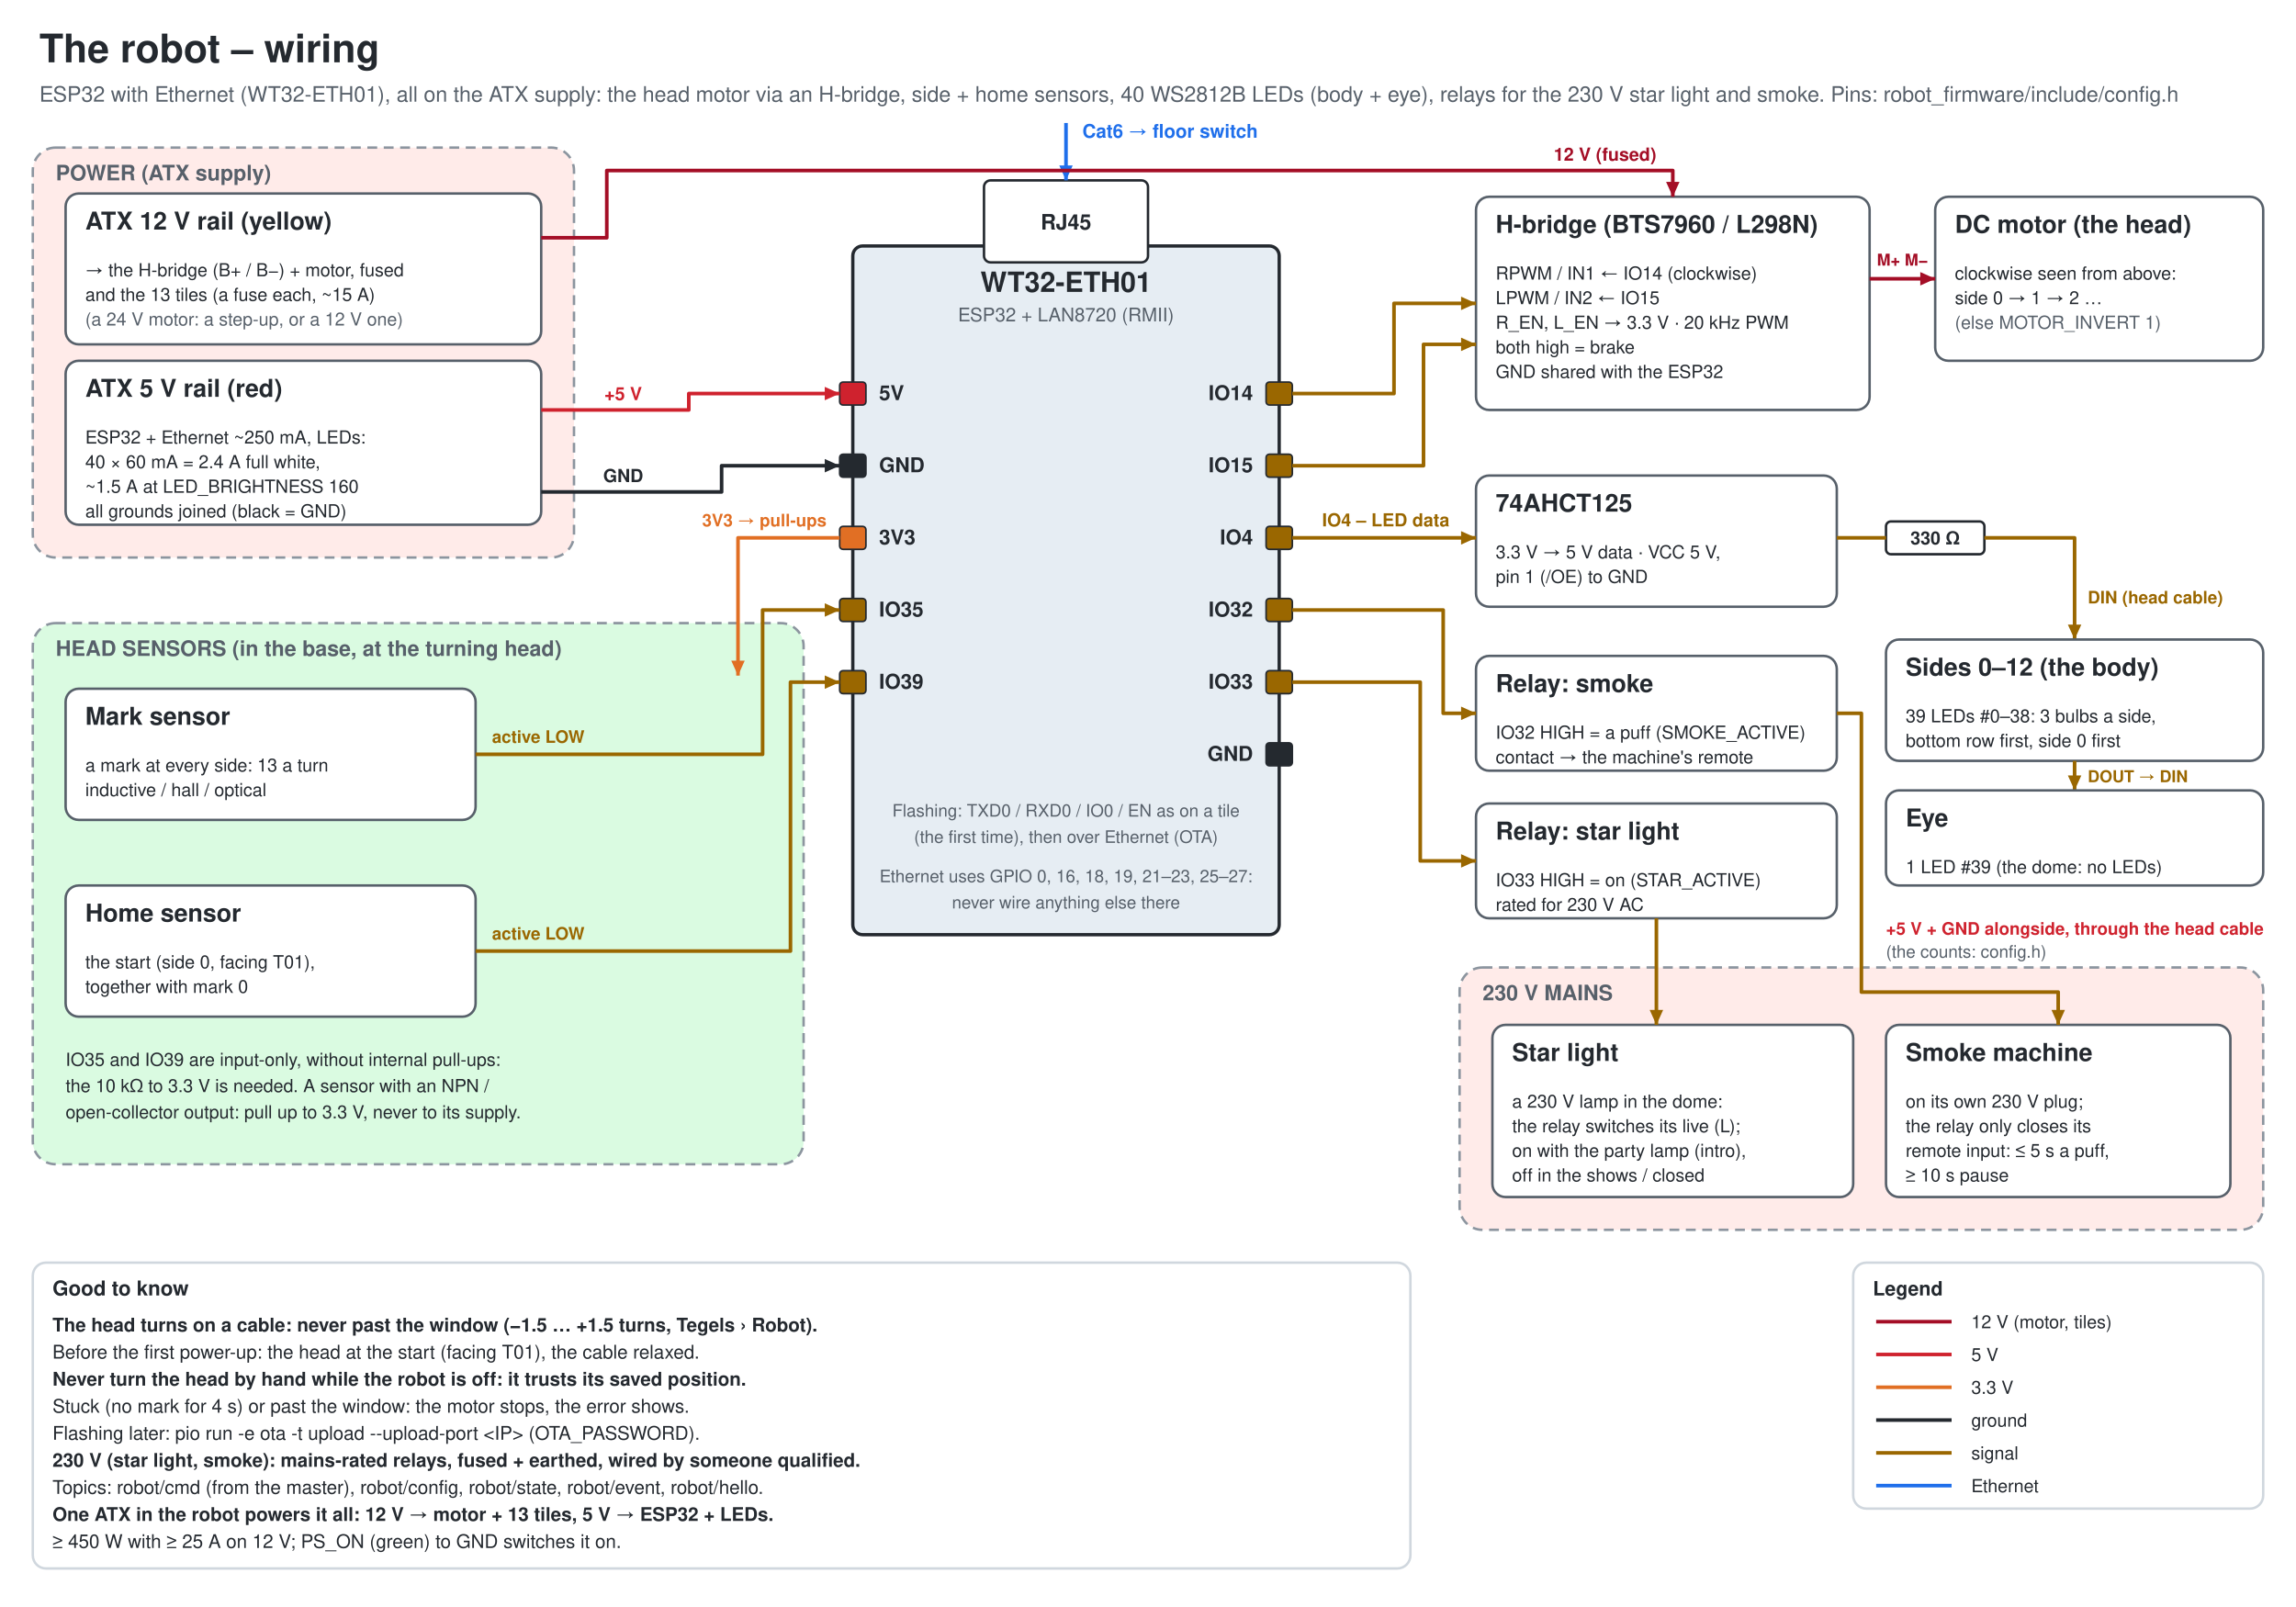
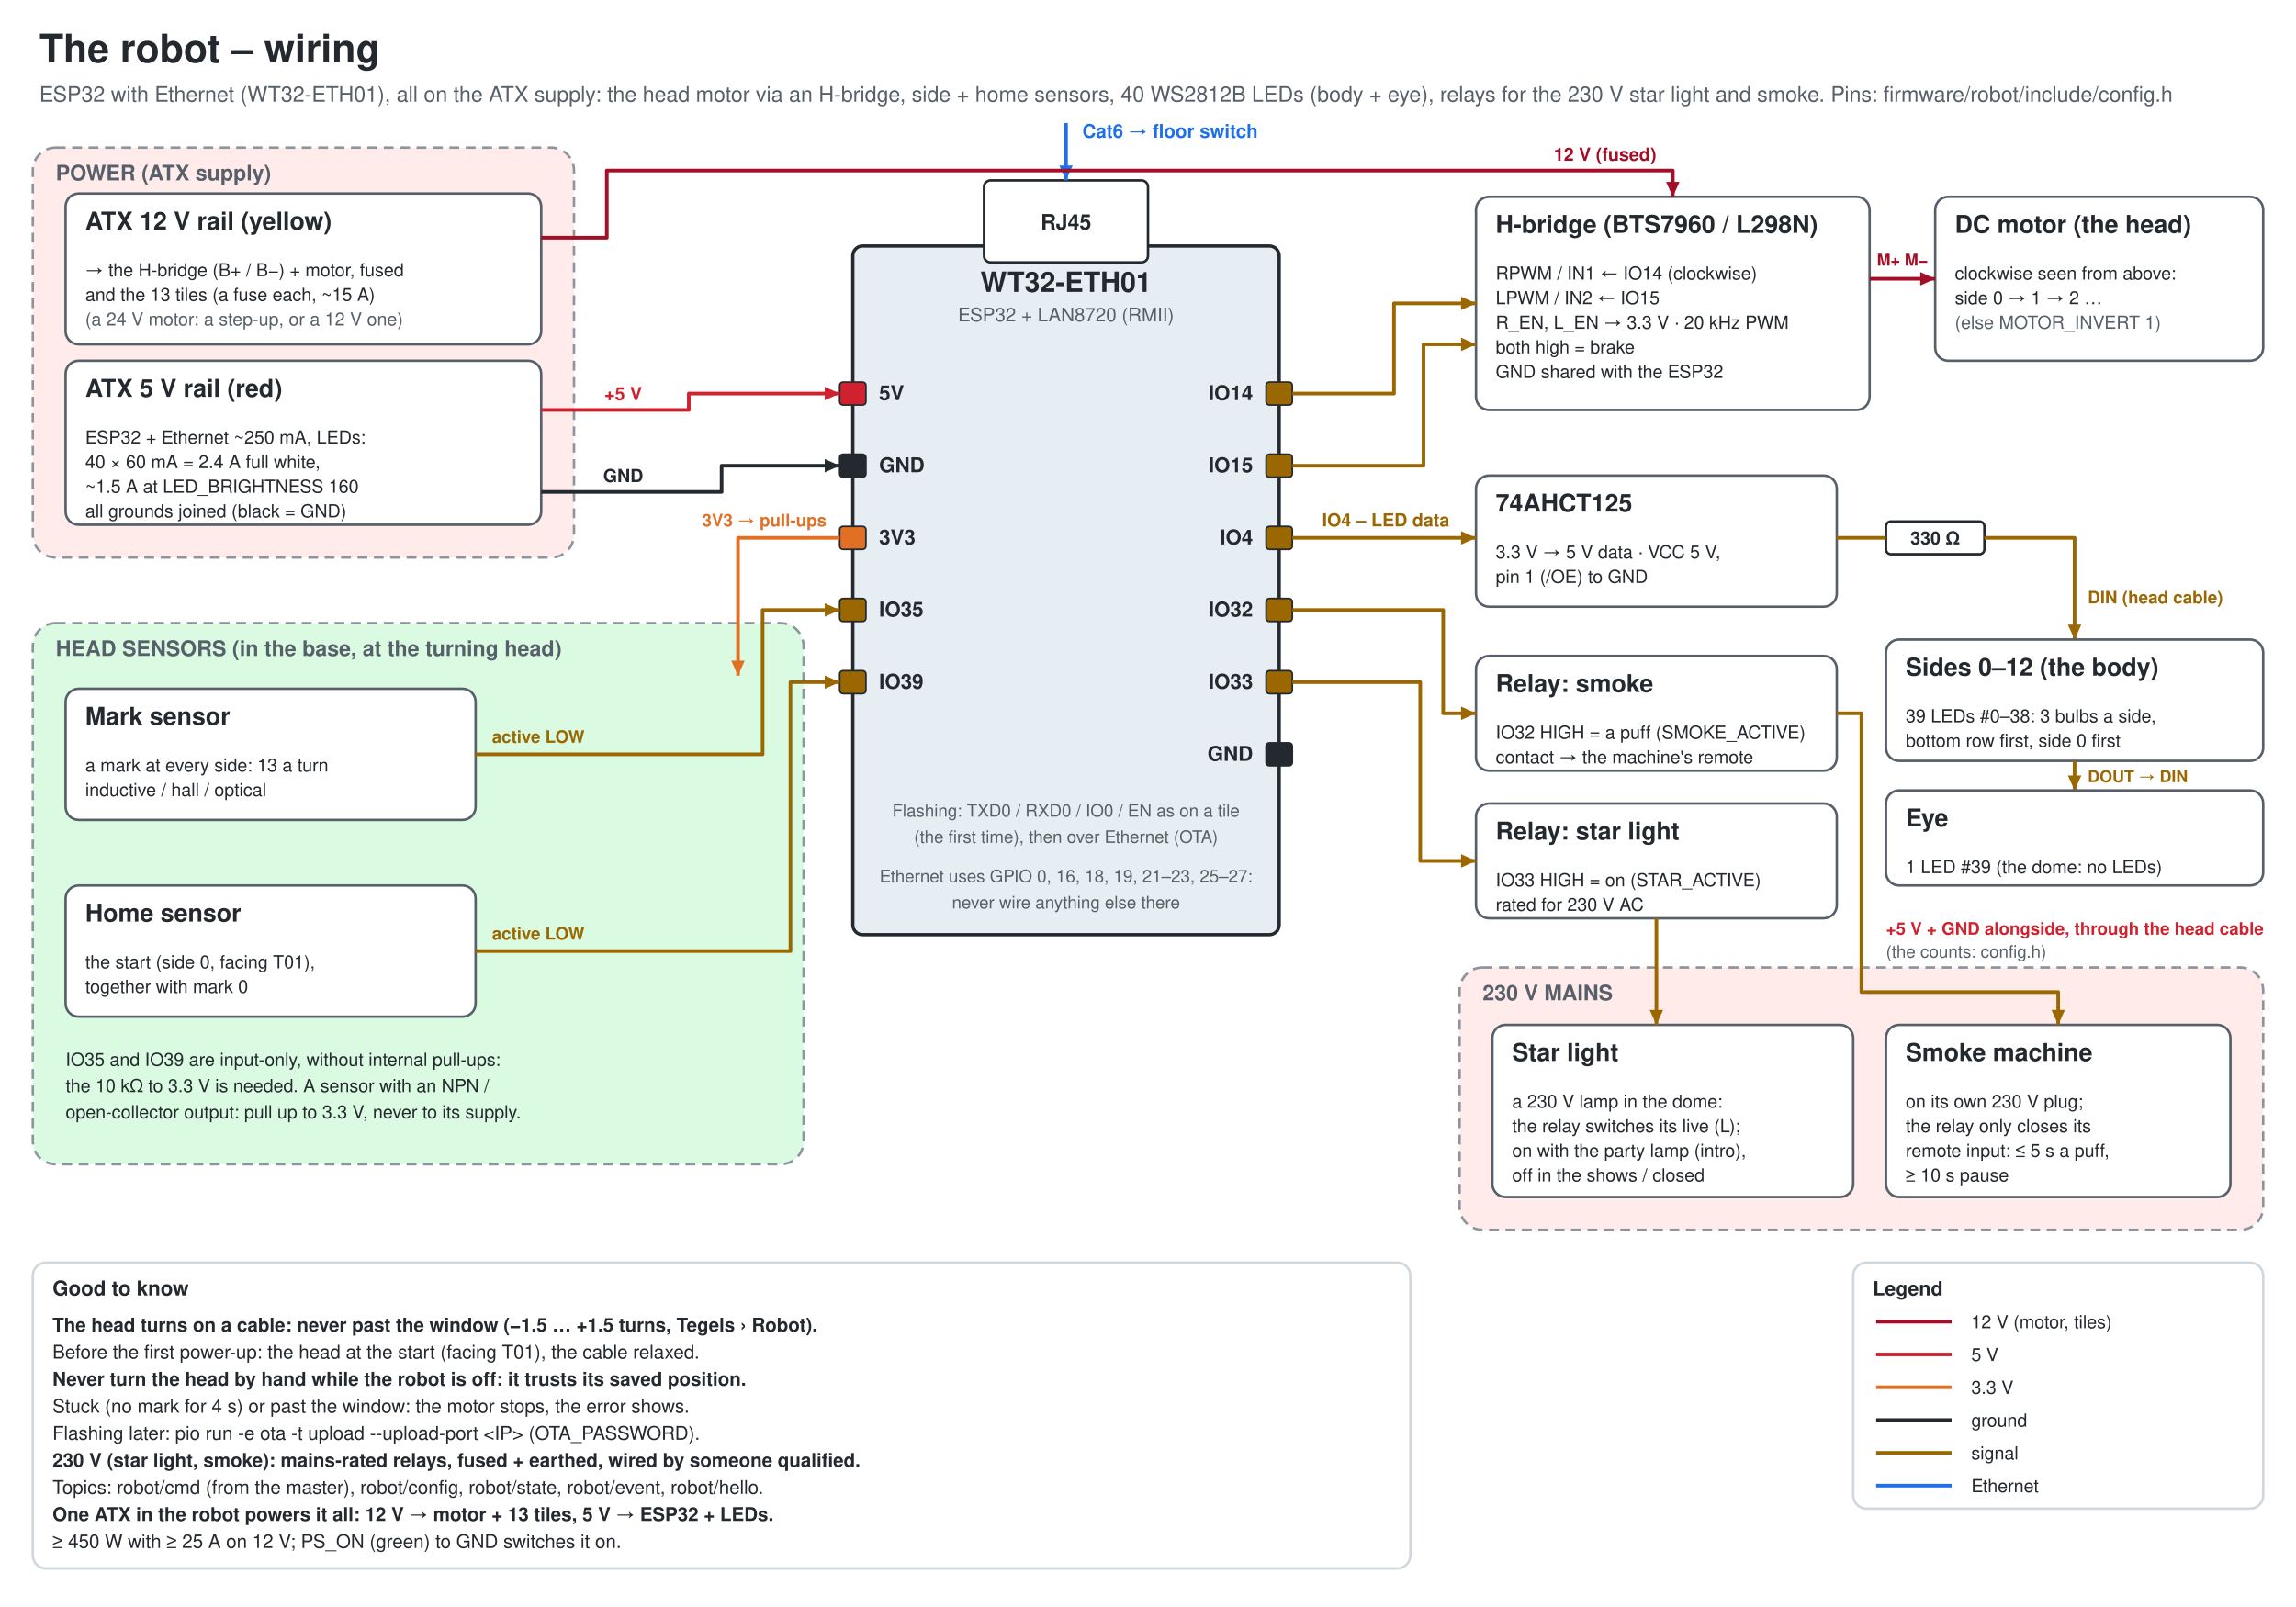
<svg xmlns="http://www.w3.org/2000/svg" width="1400" height="980" viewBox="0 0 1400 980" font-family="Helvetica, Arial, sans-serif">
  <rect width="100%" height="100%" fill="#ffffff" />
  <text x="24" y="38" font-size="24" text-anchor="start" font-weight="700" fill="#24292f">The robot – wiring</text>
-   <text x="24" y="62" font-size="13" text-anchor="start" font-weight="400" fill="#57606a">ESP32 with Ethernet (WT32-ETH01), all on the ATX supply: the head motor via an H-bridge, side + home sensors, 40 WS2812B LEDs (body + eye), relays for the 230 V star light and smoke. Pins: robot_firmware/include/config.h</text>
+   <text x="24" y="62" font-size="13" text-anchor="start" font-weight="400" fill="#57606a">ESP32 with Ethernet (WT32-ETH01), all on the ATX supply: the head motor via an H-bridge, side + home sensors, 40 WS2812B LEDs (body + eye), relays for the 230 V star light and smoke. Pins: firmware/robot/include/config.h</text>
  <rect x="20" y="90" width="330" height="250" rx="14" fill="#ffebe9" stroke="#8c959f" stroke-width="1.5" stroke-dasharray="6 4" />
  <text x="34" y="110" font-size="13" text-anchor="start" font-weight="700" fill="#57606a">POWER  (ATX supply)</text>
  <rect x="40" y="118" width="290" height="92" rx="8" fill="#ffffff" stroke="#57606a" stroke-width="1.5" />
  <text x="52" y="140" font-size="15" text-anchor="start" font-weight="700" fill="#24292f">ATX 12 V rail (yellow)</text>
  <text x="52" y="168.5" font-size="11" text-anchor="start" font-weight="400" fill="#24292f">→ the H-bridge (B+ / B−) + motor, fused</text>
  <text x="52" y="183.5" font-size="11" text-anchor="start" font-weight="400" fill="#24292f">and the 13 tiles (a fuse each, ~15 A)</text>
  <text x="52" y="198.5" font-size="11" text-anchor="start" font-weight="400" fill="#57606a">(a 24 V motor: a step-up, or a 12 V one)</text>
  <rect x="40" y="220" width="290" height="100" rx="8" fill="#ffffff" stroke="#57606a" stroke-width="1.5" />
  <text x="52" y="242" font-size="15" text-anchor="start" font-weight="700" fill="#24292f">ATX 5 V rail (red)</text>
  <text x="52" y="270.5" font-size="11" text-anchor="start" font-weight="400" fill="#24292f">ESP32 + Ethernet ~250 mA, LEDs:</text>
  <text x="52" y="285.5" font-size="11" text-anchor="start" font-weight="400" fill="#24292f">40 × 60 mA = 2.4 A full white,</text>
  <text x="52" y="300.5" font-size="11" text-anchor="start" font-weight="400" fill="#24292f">~1.5 A at LED_BRIGHTNESS 160</text>
  <text x="52" y="315.5" font-size="11" text-anchor="start" font-weight="400" fill="#24292f">all grounds joined (black = GND)</text>
  <rect x="520" y="150" width="260" height="420" rx="6" fill="#e6edf3" stroke="#24292f" stroke-width="2" />
  <text x="650.0" y="178" font-size="17" text-anchor="middle" font-weight="700" fill="#24292f">WT32-ETH01</text>
  <text x="650.0" y="196" font-size="11.5" text-anchor="middle" font-weight="400" fill="#57606a">ESP32 + LAN8720 (RMII)</text>
  <rect x="600" y="110" width="100" height="50" rx="4" fill="#ffffff" stroke="#24292f" stroke-width="1.5" />
  <text x="650" y="140" font-size="13" text-anchor="middle" font-weight="700" fill="#24292f">RJ45</text>
  <rect x="512" y="233" width="16" height="14" rx="2" fill="#cf222e" stroke="#24292f" stroke-width="1" />
  <text x="536" y="244" font-size="12.5" text-anchor="start" font-weight="700" fill="#24292f">5V</text>
  <rect x="512" y="277" width="16" height="14" rx="2" fill="#24292f" stroke="#24292f" stroke-width="1" />
  <text x="536" y="288" font-size="12.5" text-anchor="start" font-weight="700" fill="#24292f">GND</text>
  <rect x="512" y="321" width="16" height="14" rx="2" fill="#e16f24" stroke="#24292f" stroke-width="1" />
  <text x="536" y="332" font-size="12.5" text-anchor="start" font-weight="700" fill="#24292f">3V3</text>
  <rect x="512" y="365" width="16" height="14" rx="2" fill="#9a6700" stroke="#24292f" stroke-width="1" />
  <text x="536" y="376" font-size="12.5" text-anchor="start" font-weight="700" fill="#24292f">IO35</text>
  <rect x="512" y="409" width="16" height="14" rx="2" fill="#9a6700" stroke="#24292f" stroke-width="1" />
  <text x="536" y="420" font-size="12.5" text-anchor="start" font-weight="700" fill="#24292f">IO39</text>
  <rect x="772" y="233" width="16" height="14" rx="2" fill="#9a6700" stroke="#24292f" stroke-width="1" />
  <text x="764" y="244" font-size="12.5" text-anchor="end" font-weight="700" fill="#24292f">IO14</text>
  <rect x="772" y="277" width="16" height="14" rx="2" fill="#9a6700" stroke="#24292f" stroke-width="1" />
  <text x="764" y="288" font-size="12.5" text-anchor="end" font-weight="700" fill="#24292f">IO15</text>
  <rect x="772" y="321" width="16" height="14" rx="2" fill="#9a6700" stroke="#24292f" stroke-width="1" />
  <text x="764" y="332" font-size="12.5" text-anchor="end" font-weight="700" fill="#24292f">IO4</text>
  <rect x="772" y="365" width="16" height="14" rx="2" fill="#9a6700" stroke="#24292f" stroke-width="1" />
  <text x="764" y="376" font-size="12.5" text-anchor="end" font-weight="700" fill="#24292f">IO32</text>
  <rect x="772" y="409" width="16" height="14" rx="2" fill="#9a6700" stroke="#24292f" stroke-width="1" />
  <text x="764" y="420" font-size="12.5" text-anchor="end" font-weight="700" fill="#24292f">IO33</text>
  <rect x="772" y="453" width="16" height="14" rx="2" fill="#24292f" stroke="#24292f" stroke-width="1" />
  <text x="764" y="464" font-size="12.5" text-anchor="end" font-weight="700" fill="#24292f">GND</text>
  <text x="650.0" y="498" font-size="10.5" text-anchor="middle" font-weight="400" fill="#57606a">Flashing: TXD0 / RXD0 / IO0 / EN as on a tile</text>
  <text x="650.0" y="514" font-size="10.5" text-anchor="middle" font-weight="400" fill="#57606a">(the first time), then over Ethernet (OTA)</text>
  <text x="650.0" y="538" font-size="10.5" text-anchor="middle" font-weight="400" fill="#57606a">Ethernet uses GPIO 0, 16, 18, 19, 21–23, 25–27:</text>
  <text x="650.0" y="554" font-size="10.5" text-anchor="middle" font-weight="400" fill="#57606a">never wire anything else there</text>
  <polyline points="650,110 650,75" fill="none" stroke="#1f6feb" stroke-width="2.2" stroke-linejoin="round" />
  <polygon points="650.0,110.0 645.9,100.9 654.1,100.9" fill="#1f6feb" />
  <text x="660" y="84" font-size="11.5" text-anchor="start" font-weight="700" fill="#1f6feb">Cat6 → floor switch</text>
  <polyline points="330,250 420,250 420,240 512,240" fill="none" stroke="#cf222e" stroke-width="2.2" stroke-linejoin="round" />
  <polygon points="512.0,240.0 502.9,244.1 502.9,235.9" fill="#cf222e" />
  <polyline points="330,300 440,300 440,284 512,284" fill="none" stroke="#24292f" stroke-width="2.2" stroke-linejoin="round" />
  <polygon points="512.0,284.0 502.9,288.1 502.9,279.9" fill="#24292f" />
  <text x="380" y="244" font-size="11" text-anchor="middle" font-weight="700" fill="#cf222e">+5 V</text>
  <text x="380" y="294" font-size="11" text-anchor="middle" font-weight="700" fill="#24292f">GND</text>
  <rect x="900" y="120" width="240" height="130" rx="8" fill="#ffffff" stroke="#57606a" stroke-width="1.5" />
  <text x="912" y="142" font-size="15" text-anchor="start" font-weight="700" fill="#24292f">H-bridge (BTS7960 / L298N)</text>
  <text x="912" y="170.5" font-size="11" text-anchor="start" font-weight="400" fill="#24292f">RPWM / IN1 ← IO14 (clockwise)</text>
  <text x="912" y="185.5" font-size="11" text-anchor="start" font-weight="400" fill="#24292f">LPWM / IN2 ← IO15</text>
  <text x="912" y="200.5" font-size="11" text-anchor="start" font-weight="400" fill="#24292f">R_EN, L_EN → 3.3 V · 20 kHz PWM</text>
  <text x="912" y="215.5" font-size="11" text-anchor="start" font-weight="400" fill="#24292f">both high = brake</text>
  <text x="912" y="230.5" font-size="11" text-anchor="start" font-weight="400" fill="#24292f">GND shared with the ESP32</text>
  <polyline points="330,145 370,145 370,104 1020,104 1020,120" fill="none" stroke="#a40e26" stroke-width="2.2" stroke-linejoin="round" />
  <polygon points="1020.0,120.0 1015.9,110.9 1024.1,110.9" fill="#a40e26" />
  <text x="1010" y="98" font-size="11" text-anchor="end" font-weight="700" fill="#a40e26">12 V (fused)</text>
  <polyline points="788,240 850,240 850,185 900,185" fill="none" stroke="#9a6700" stroke-width="2.2" stroke-linejoin="round" />
  <polygon points="900.0,185.0 890.9,189.1 890.9,180.9" fill="#9a6700" />
  <polyline points="788,284 868,284 868,210 900,210" fill="none" stroke="#9a6700" stroke-width="2.2" stroke-linejoin="round" />
  <polygon points="900.0,210.0 890.9,214.1 890.9,205.9" fill="#9a6700" />
  <rect x="1180" y="120" width="200" height="100" rx="8" fill="#ffffff" stroke="#57606a" stroke-width="1.5" />
  <text x="1192" y="142" font-size="15" text-anchor="start" font-weight="700" fill="#24292f">DC motor (the head)</text>
  <text x="1192" y="170.5" font-size="11" text-anchor="start" font-weight="400" fill="#24292f">clockwise seen from above:</text>
  <text x="1192" y="185.5" font-size="11" text-anchor="start" font-weight="400" fill="#24292f">side 0 → 1 → 2 …</text>
  <text x="1192" y="200.5" font-size="11" text-anchor="start" font-weight="400" fill="#57606a">(else MOTOR_INVERT 1)</text>
  <polyline points="1140,170 1180,170" fill="none" stroke="#a40e26" stroke-width="2.2" stroke-linejoin="round" />
  <polygon points="1180.0,170.0 1170.9,174.1 1170.9,165.9" fill="#a40e26" />
  <text x="1160" y="162" font-size="10" text-anchor="middle" font-weight="700" fill="#a40e26">M+ M−</text>
  <rect x="900" y="290" width="220" height="80" rx="8" fill="#ffffff" stroke="#57606a" stroke-width="1.5" />
  <text x="912" y="312" font-size="15" text-anchor="start" font-weight="700" fill="#24292f">74AHCT125</text>
  <text x="912" y="340.5" font-size="11" text-anchor="start" font-weight="400" fill="#24292f">3.3 V → 5 V data · VCC 5 V,</text>
  <text x="912" y="355.5" font-size="11" text-anchor="start" font-weight="400" fill="#24292f">pin 1 (/OE) to GND</text>
  <polyline points="788,328 900,328" fill="none" stroke="#9a6700" stroke-width="2.2" stroke-linejoin="round" />
  <polygon points="900.0,328.0 890.9,332.1 890.9,323.9" fill="#9a6700" />
  <text x="845" y="321" font-size="11" text-anchor="middle" font-weight="600" fill="#9a6700" stroke="#ffffff" stroke-width="4" stroke-linejoin="round" paint-order="stroke">IO4 – LED data</text>
  <rect x="1150" y="318" width="60" height="20" rx="3" fill="#ffffff" stroke="#24292f" stroke-width="1.5" />
  <text x="1180" y="332" font-size="11" text-anchor="middle" font-weight="700" fill="#24292f">330 Ω</text>
  <polyline points="1120,328 1150,328" fill="none" stroke="#9a6700" stroke-width="2.2" stroke-linejoin="round" />
  <polyline points="1210,328 1265,328 1265,390" fill="none" stroke="#9a6700" stroke-width="2.2" stroke-linejoin="round" />
  <polygon points="1265.0,390.0 1260.9,380.9 1269.1,380.9" fill="#9a6700" />
  <text x="1273" y="368" font-size="10.5" text-anchor="start" font-weight="700" fill="#9a6700">DIN (head cable)</text>
  <rect x="1150" y="390" width="230" height="74" rx="8" fill="#ffffff" stroke="#57606a" stroke-width="1.5" />
  <text x="1162" y="412" font-size="15" text-anchor="start" font-weight="700" fill="#24292f">Sides 0–12  (the body)</text>
  <text x="1162" y="440.5" font-size="11" text-anchor="start" font-weight="400" fill="#24292f">39 LEDs  #0–38: 3 bulbs a side,</text>
  <text x="1162" y="455.5" font-size="11" text-anchor="start" font-weight="400" fill="#24292f">bottom row first, side 0 first</text>
  <polyline points="1265,464 1265,482" fill="none" stroke="#9a6700" stroke-width="2.2" stroke-linejoin="round" />
  <polygon points="1265.0,482.0 1260.9,472.9 1269.1,472.9" fill="#9a6700" />
  <text x="1273" y="477" font-size="10" text-anchor="start" font-weight="600" fill="#9a6700">DOUT → DIN</text>
  <rect x="1150" y="482" width="230" height="58" rx="8" fill="#ffffff" stroke="#57606a" stroke-width="1.5" />
  <text x="1162" y="504" font-size="15" text-anchor="start" font-weight="700" fill="#24292f">Eye</text>
  <text x="1162" y="532.5" font-size="11" text-anchor="start" font-weight="400" fill="#24292f">1 LED  #39  (the dome: no LEDs)</text>
  <text x="1150" y="570" font-size="10.5" text-anchor="start" font-weight="700" fill="#cf222e">+5 V + GND alongside, through the head cable</text>
  <text x="1150" y="584" font-size="10.5" text-anchor="start" font-weight="400" fill="#57606a">(the counts: config.h)</text>
  <rect x="900" y="400" width="220" height="70" rx="8" fill="#ffffff" stroke="#57606a" stroke-width="1.5" />
  <text x="912" y="422" font-size="15" text-anchor="start" font-weight="700" fill="#24292f">Relay: smoke</text>
  <text x="912" y="450.5" font-size="11" text-anchor="start" font-weight="400" fill="#24292f">IO32 HIGH = a puff (SMOKE_ACTIVE)</text>
  <text x="912" y="465.5" font-size="11" text-anchor="start" font-weight="400" fill="#24292f">contact → the machine's remote</text>
  <polyline points="788,372 880,372 880,435 900,435" fill="none" stroke="#9a6700" stroke-width="2.2" stroke-linejoin="round" />
  <polygon points="900.0,435.0 890.9,439.1 890.9,430.9" fill="#9a6700" />
  <rect x="900" y="490" width="220" height="70" rx="8" fill="#ffffff" stroke="#57606a" stroke-width="1.5" />
  <text x="912" y="512" font-size="15" text-anchor="start" font-weight="700" fill="#24292f">Relay: star light</text>
  <text x="912" y="540.5" font-size="11" text-anchor="start" font-weight="400" fill="#24292f">IO33 HIGH = on (STAR_ACTIVE)</text>
  <text x="912" y="555.5" font-size="11" text-anchor="start" font-weight="400" fill="#24292f">rated for 230 V AC</text>
  <polyline points="788,416 866,416 866,525 900,525" fill="none" stroke="#9a6700" stroke-width="2.2" stroke-linejoin="round" />
  <polygon points="900.0,525.0 890.9,529.1 890.9,520.9" fill="#9a6700" />
  <rect x="890" y="590" width="490" height="160" rx="14" fill="#ffebe9" stroke="#8c959f" stroke-width="1.5" stroke-dasharray="6 4" />
  <text x="904" y="610" font-size="13" text-anchor="start" font-weight="700" fill="#57606a">230 V MAINS</text>
  <rect x="910" y="625" width="220" height="105" rx="8" fill="#ffffff" stroke="#57606a" stroke-width="1.5" />
  <text x="922" y="647" font-size="15" text-anchor="start" font-weight="700" fill="#24292f">Star light</text>
  <text x="922" y="675.5" font-size="11" text-anchor="start" font-weight="400" fill="#24292f">a 230 V lamp in the dome:</text>
  <text x="922" y="690.5" font-size="11" text-anchor="start" font-weight="400" fill="#24292f">the relay switches its live (L);</text>
  <text x="922" y="705.5" font-size="11" text-anchor="start" font-weight="400" fill="#24292f">on with the party lamp (intro),</text>
  <text x="922" y="720.5" font-size="11" text-anchor="start" font-weight="400" fill="#24292f">off in the shows / closed</text>
  <polyline points="1010,560 1010,625" fill="none" stroke="#9a6700" stroke-width="2.2" stroke-linejoin="round" />
  <polygon points="1010.0,625.0 1005.9,615.9 1014.1,615.9" fill="#9a6700" />
  <rect x="1150" y="625" width="210" height="105" rx="8" fill="#ffffff" stroke="#57606a" stroke-width="1.5" />
  <text x="1162" y="647" font-size="15" text-anchor="start" font-weight="700" fill="#24292f">Smoke machine</text>
  <text x="1162" y="675.5" font-size="11" text-anchor="start" font-weight="400" fill="#24292f">on its own 230 V plug;</text>
  <text x="1162" y="690.5" font-size="11" text-anchor="start" font-weight="400" fill="#24292f">the relay only closes its</text>
  <text x="1162" y="705.5" font-size="11" text-anchor="start" font-weight="400" fill="#24292f">remote input: ≤ 5 s a puff,</text>
  <text x="1162" y="720.5" font-size="11" text-anchor="start" font-weight="400" fill="#24292f">≥ 10 s pause</text>
  <polyline points="1120,435 1135,435 1135,605 1255,605 1255,625" fill="none" stroke="#9a6700" stroke-width="2.2" stroke-linejoin="round" />
  <polygon points="1255.0,625.0 1250.9,615.9 1259.1,615.9" fill="#9a6700" />
  <rect x="20" y="380" width="470" height="330" rx="14" fill="#dafbe1" stroke="#8c959f" stroke-width="1.5" stroke-dasharray="6 4" />
  <text x="34" y="400" font-size="13" text-anchor="start" font-weight="700" fill="#57606a">HEAD SENSORS  (in the base, at the turning head)</text>
  <rect x="40" y="420" width="250" height="80" rx="8" fill="#ffffff" stroke="#57606a" stroke-width="1.5" />
  <text x="52" y="442" font-size="15" text-anchor="start" font-weight="700" fill="#24292f">Mark sensor</text>
  <text x="52" y="470.5" font-size="11" text-anchor="start" font-weight="400" fill="#24292f">a mark at every side: 13 a turn</text>
  <text x="52" y="485.5" font-size="11" text-anchor="start" font-weight="400" fill="#24292f">inductive / hall / optical</text>
  <rect x="40" y="540" width="250" height="80" rx="8" fill="#ffffff" stroke="#57606a" stroke-width="1.5" />
  <text x="52" y="562" font-size="15" text-anchor="start" font-weight="700" fill="#24292f">Home sensor</text>
  <text x="52" y="590.5" font-size="11" text-anchor="start" font-weight="400" fill="#24292f">the start (side 0, facing T01),</text>
  <text x="52" y="605.5" font-size="11" text-anchor="start" font-weight="400" fill="#24292f">together with mark 0</text>
  <polyline points="290,460 465,460 465,372 512,372" fill="none" stroke="#9a6700" stroke-width="2.2" stroke-linejoin="round" />
  <polygon points="512.0,372.0 502.9,376.1 502.9,367.9" fill="#9a6700" />
  <polyline points="290,580 482,580 482,416 512,416" fill="none" stroke="#9a6700" stroke-width="2.2" stroke-linejoin="round" />
  <polygon points="512.0,416.0 502.9,420.1 502.9,411.9" fill="#9a6700" />
  <text x="300" y="453" font-size="10.5" text-anchor="start" font-weight="700" fill="#9a6700">active LOW</text>
  <text x="300" y="573" font-size="10.5" text-anchor="start" font-weight="700" fill="#9a6700">active LOW</text>
  <polyline points="512,328 450,328 450,412" fill="none" stroke="#e16f24" stroke-width="2.2" stroke-linejoin="round" />
  <polygon points="450.0,412.0 445.9,402.9 454.1,402.9" fill="#e16f24" />
  <text x="504" y="321" font-size="10.5" text-anchor="end" font-weight="700" fill="#e16f24" stroke="#ffffff" stroke-width="4" stroke-linejoin="round" paint-order="stroke">3V3 → pull-ups</text>
  <text x="40" y="650" font-size="11" text-anchor="start" font-weight="400" fill="#24292f">IO35 and IO39 are input-only, without internal pull-ups:</text>
  <text x="40" y="666" font-size="11" text-anchor="start" font-weight="400" fill="#24292f">the 10 kΩ to 3.3 V is needed. A sensor with an NPN /</text>
  <text x="40" y="682" font-size="11" text-anchor="start" font-weight="400" fill="#24292f">open-collector output: pull up to 3.3 V, never to its supply.</text>
  <rect x="20" y="770" width="840" height="186.5" rx="8" fill="#ffffff" stroke="#d0d7de" stroke-width="1.5" />
  <text x="32" y="790" font-size="12.5" text-anchor="start" font-weight="700" fill="#24292f">Good to know</text>
  <text x="32" y="812" font-size="11.5" text-anchor="start" font-weight="700" fill="#24292f">The head turns on a cable: never past the window (−1.5 … +1.5 turns, Tegels › Robot).</text>
  <text x="32" y="828.5" font-size="11.5" text-anchor="start" font-weight="400" fill="#24292f">Before the first power-up: the head at the start (facing T01), the cable relaxed.</text>
  <text x="32" y="845.0" font-size="11.5" text-anchor="start" font-weight="700" fill="#24292f">Never turn the head by hand while the robot is off: it trusts its saved position.</text>
  <text x="32" y="861.5" font-size="11.5" text-anchor="start" font-weight="400" fill="#24292f">Stuck (no mark for 4 s) or past the window: the motor stops, the error shows.</text>
  <text x="32" y="878.0" font-size="11.5" text-anchor="start" font-weight="400" fill="#24292f">Flashing later: pio run -e ota -t upload --upload-port &lt;IP&gt;  (OTA_PASSWORD).</text>
  <text x="32" y="894.5" font-size="11.5" text-anchor="start" font-weight="700" fill="#24292f">230 V (star light, smoke): mains-rated relays, fused + earthed, wired by someone qualified.</text>
  <text x="32" y="911.0" font-size="11.5" text-anchor="start" font-weight="400" fill="#24292f">Topics: robot/cmd (from the master), robot/config, robot/state, robot/event, robot/hello.</text>
  <text x="32" y="927.5" font-size="11.5" text-anchor="start" font-weight="700" fill="#24292f">One ATX in the robot powers it all: 12 V → motor + 13 tiles, 5 V → ESP32 + LEDs.</text>
  <text x="32" y="944.0" font-size="11.5" text-anchor="start" font-weight="400" fill="#24292f">≥ 450 W with ≥ 25 A on 12 V; PS_ON (green) to GND switches it on.</text>
  <rect x="1130" y="770" width="250" height="150" rx="8" fill="#ffffff" stroke="#d0d7de" stroke-width="1.5" />
  <text x="1142" y="790" font-size="12" text-anchor="start" font-weight="700" fill="#24292f">Legend</text>
  <polyline points="1144,806 1190,806" fill="none" stroke="#a40e26" stroke-width="2.2" stroke-linejoin="round" />
  <text x="1202" y="810" font-size="11" text-anchor="start" font-weight="400" fill="#24292f">12 V (motor, tiles)</text>
  <polyline points="1144,826 1190,826" fill="none" stroke="#cf222e" stroke-width="2.2" stroke-linejoin="round" />
  <text x="1202" y="830" font-size="11" text-anchor="start" font-weight="400" fill="#24292f">5 V</text>
  <polyline points="1144,846 1190,846" fill="none" stroke="#e16f24" stroke-width="2.2" stroke-linejoin="round" />
  <text x="1202" y="850" font-size="11" text-anchor="start" font-weight="400" fill="#24292f">3.3 V</text>
  <polyline points="1144,866 1190,866" fill="none" stroke="#24292f" stroke-width="2.2" stroke-linejoin="round" />
  <text x="1202" y="870" font-size="11" text-anchor="start" font-weight="400" fill="#24292f">ground</text>
  <polyline points="1144,886 1190,886" fill="none" stroke="#9a6700" stroke-width="2.2" stroke-linejoin="round" />
  <text x="1202" y="890" font-size="11" text-anchor="start" font-weight="400" fill="#24292f">signal</text>
  <polyline points="1144,906 1190,906" fill="none" stroke="#1f6feb" stroke-width="2.2" stroke-linejoin="round" />
  <text x="1202" y="910" font-size="11" text-anchor="start" font-weight="400" fill="#24292f">Ethernet</text>
</svg>
